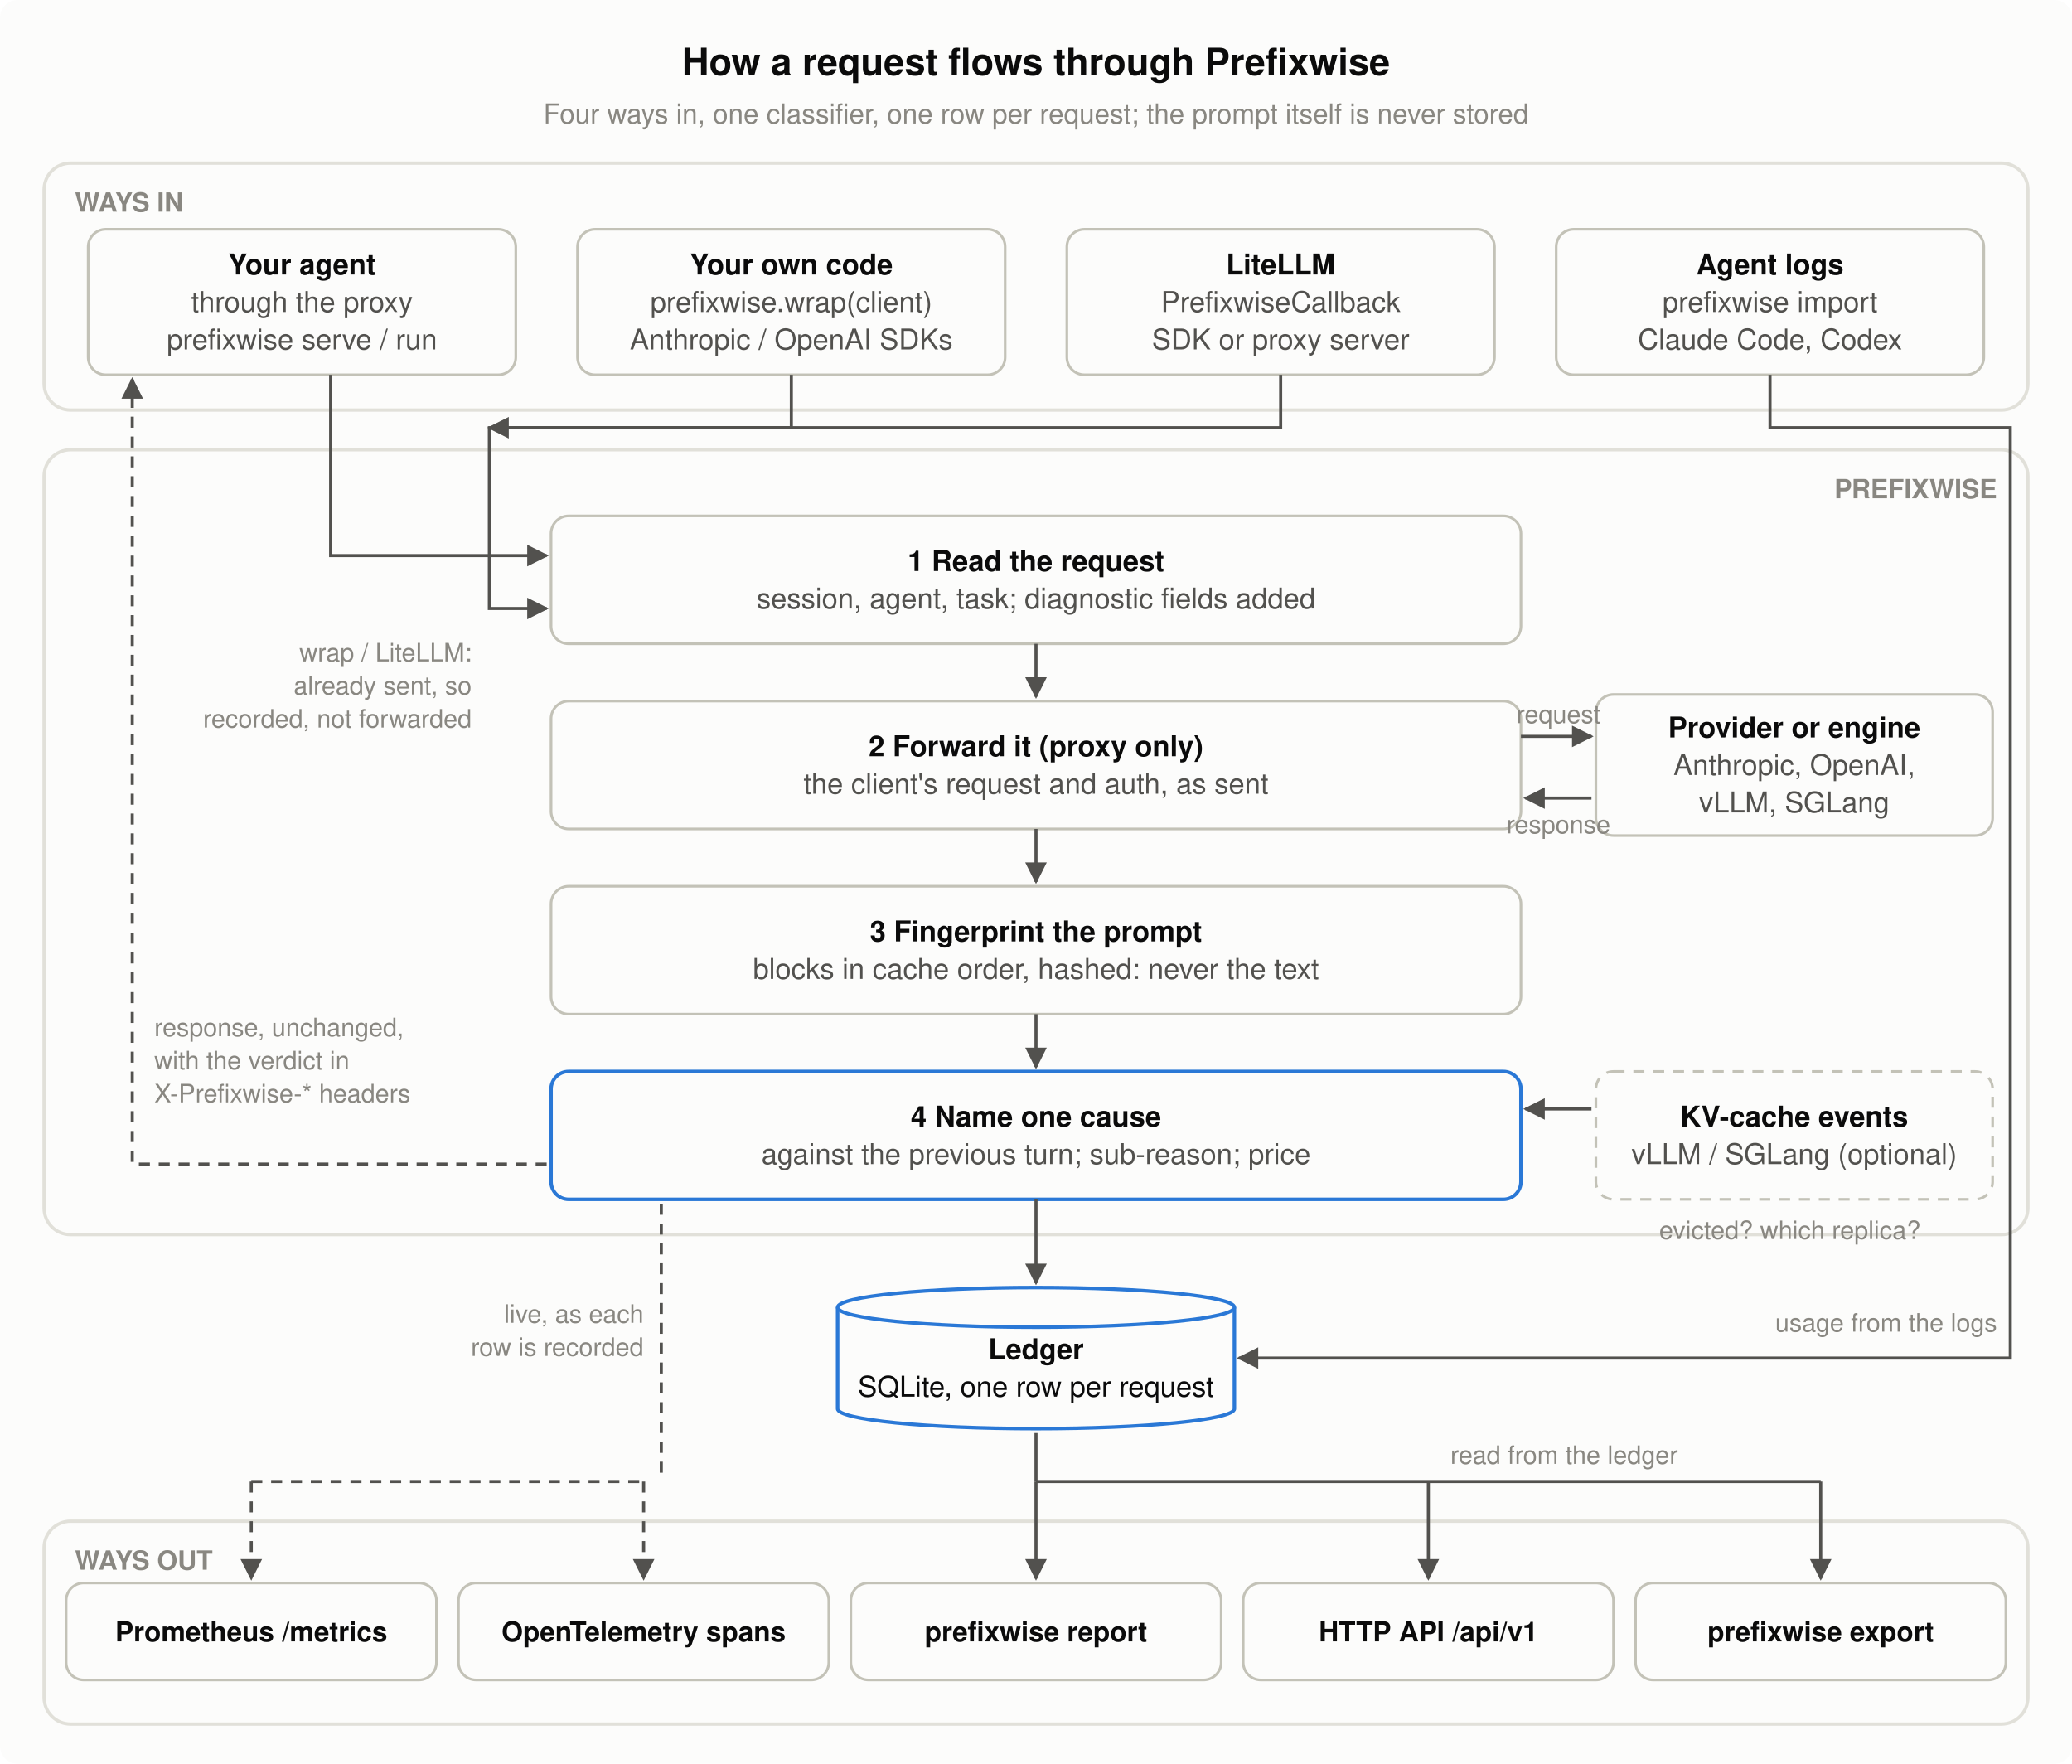
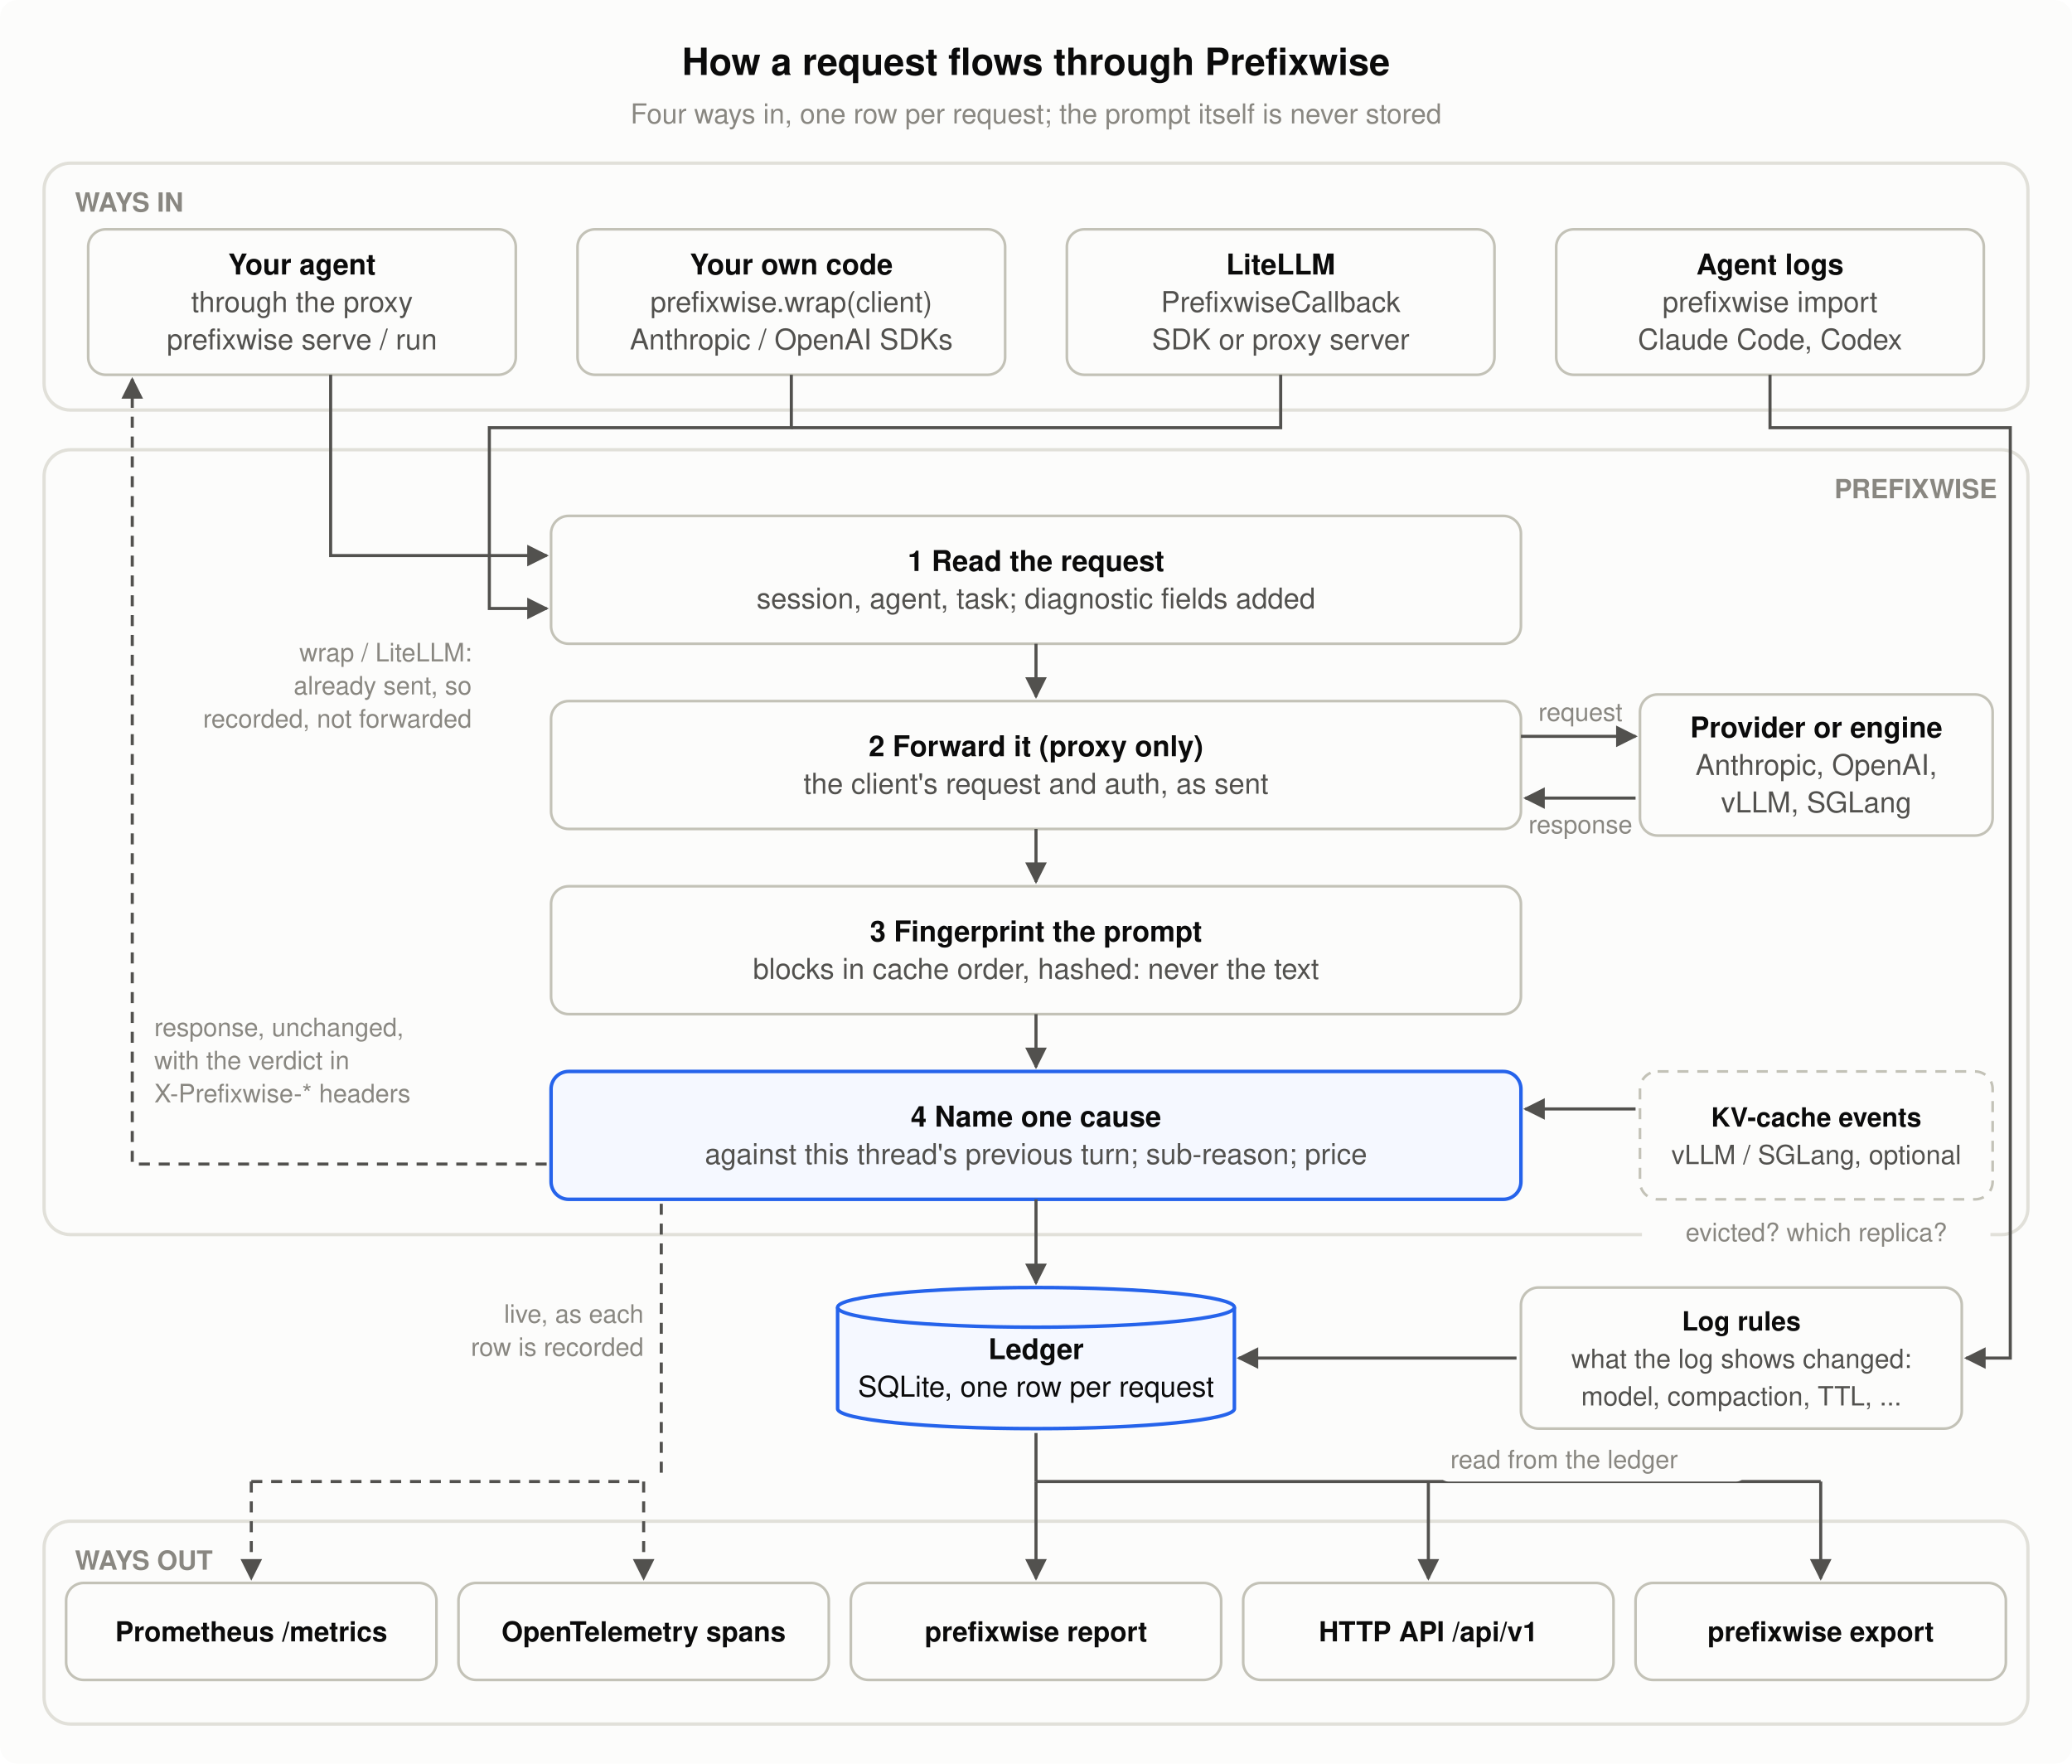
- <svg xmlns="http://www.w3.org/2000/svg" width="940" height="800" viewBox="0 0 940 800" role="img" aria-label="How a request flows through Prefixwise: four ways in; read, forward (proxy only), fingerprint and name one cause; the response back with the verdict in headers; one ledger row; Prometheus and OpenTelemetry live, report, API and export from the ledger" font-family="system-ui, -apple-system, 'Segoe UI', Helvetica, Arial, sans-serif">
+ <svg xmlns="http://www.w3.org/2000/svg" width="940" height="800" viewBox="0 0 940 800" role="img" aria-label="How a request flows through Prefixwise: four ways in; read, forward (proxy only), fingerprint and name one cause; the response back with the verdict in headers; agent logs through their own rules; one ledger row; Prometheus and OpenTelemetry live, report, API and export from the ledger" font-family="system-ui, -apple-system, 'Segoe UI', Helvetica, Arial, sans-serif">
  <defs>
    <marker id="a" viewBox="0 0 10 10" refX="9" refY="5" markerWidth="7" markerHeight="7" orient="auto-start-reverse">
      <path d="M0,0 L10,5 L0,10 z" fill="#52514e" />
    </marker>
  </defs>
  <rect width="940" height="800" rx="8" fill="#fcfcfb" />
  <text x="470.0" y="34.0" fill="#0b0b0b" font-size="17" text-anchor="middle" font-weight="600">How a request flows through Prefixwise</text>
-   <text x="470.0" y="56.0" fill="#898781" font-size="12.5" text-anchor="middle" font-weight="400">Four ways in, one classifier, one row per request; the prompt itself is never stored</text>
+   <text x="470.0" y="56.0" fill="#898781" font-size="12.5" text-anchor="middle" font-weight="400">Four ways in, one row per request; the prompt itself is never stored</text>
  <rect x="20" y="74" width="900" height="112" rx="12" fill="none" stroke="#e1e0d9" stroke-width="1.5" />
  <text x="34.0" y="96.0" fill="#898781" font-size="12" text-anchor="start" font-weight="600">WAYS IN</text>
  <rect x="40" y="104" width="194" height="66" rx="8" fill="#fcfcfb" stroke="#c3c2b7" stroke-width="1.2" />
  <text x="137.0" y="124.5" fill="#0b0b0b" font-size="13" text-anchor="middle" font-weight="600">Your agent</text>
  <text x="137.0" y="141.5" fill="#52514e" font-size="13" text-anchor="middle" font-weight="400">through the proxy</text>
  <text x="137.0" y="158.5" fill="#52514e" font-size="13" text-anchor="middle" font-weight="400">prefixwise serve / run</text>
  <rect x="262" y="104" width="194" height="66" rx="8" fill="#fcfcfb" stroke="#c3c2b7" stroke-width="1.2" />
  <text x="359.0" y="124.5" fill="#0b0b0b" font-size="13" text-anchor="middle" font-weight="600">Your own code</text>
  <text x="359.0" y="141.5" fill="#52514e" font-size="13" text-anchor="middle" font-weight="400">prefixwise.wrap(client)</text>
  <text x="359.0" y="158.5" fill="#52514e" font-size="13" text-anchor="middle" font-weight="400">Anthropic / OpenAI SDKs</text>
  <rect x="484" y="104" width="194" height="66" rx="8" fill="#fcfcfb" stroke="#c3c2b7" stroke-width="1.2" />
  <text x="581.0" y="124.5" fill="#0b0b0b" font-size="13" text-anchor="middle" font-weight="600">LiteLLM</text>
  <text x="581.0" y="141.5" fill="#52514e" font-size="13" text-anchor="middle" font-weight="400">PrefixwiseCallback</text>
  <text x="581.0" y="158.5" fill="#52514e" font-size="13" text-anchor="middle" font-weight="400">SDK or proxy server</text>
  <rect x="706" y="104" width="194" height="66" rx="8" fill="#fcfcfb" stroke="#c3c2b7" stroke-width="1.2" />
  <text x="803.0" y="124.5" fill="#0b0b0b" font-size="13" text-anchor="middle" font-weight="600">Agent logs</text>
  <text x="803.0" y="141.5" fill="#52514e" font-size="13" text-anchor="middle" font-weight="400">prefixwise import</text>
  <text x="803.0" y="158.5" fill="#52514e" font-size="13" text-anchor="middle" font-weight="400">Claude Code, Codex</text>
  <rect x="20" y="204" width="900" height="356" rx="12" fill="none" stroke="#e1e0d9" stroke-width="1.5" />
  <text x="906.0" y="226.0" fill="#898781" font-size="12" text-anchor="end" font-weight="600">PREFIXWISE</text>
  <rect x="250" y="234" width="440" height="58" rx="8" fill="#fcfcfb" stroke="#c3c2b7" stroke-width="1.2" />
  <text x="470.0" y="259.0" fill="#0b0b0b" font-size="13" text-anchor="middle" font-weight="600">1  Read the request</text>
  <text x="470.0" y="276.0" fill="#52514e" font-size="13" text-anchor="middle" font-weight="400">session, agent, task; diagnostic fields added</text>
  <rect x="250" y="318" width="440" height="58" rx="8" fill="#fcfcfb" stroke="#c3c2b7" stroke-width="1.2" />
  <text x="470.0" y="343.0" fill="#0b0b0b" font-size="13" text-anchor="middle" font-weight="600">2  Forward it (proxy only)</text>
  <text x="470.0" y="360.0" fill="#52514e" font-size="13" text-anchor="middle" font-weight="400">the client's request and auth, as sent</text>
  <rect x="250" y="402" width="440" height="58" rx="8" fill="#fcfcfb" stroke="#c3c2b7" stroke-width="1.2" />
  <text x="470.0" y="427.0" fill="#0b0b0b" font-size="13" text-anchor="middle" font-weight="600">3  Fingerprint the prompt</text>
  <text x="470.0" y="444.0" fill="#52514e" font-size="13" text-anchor="middle" font-weight="400">blocks in cache order, hashed: never the text</text>
-   <rect x="250" y="486" width="440" height="58" rx="8" fill="#fcfcfb" stroke="#2a78d6" stroke-width="1.6" />
+   <rect x="250" y="486" width="440" height="58" rx="8" fill="#f5f8ff" stroke="#2563eb" stroke-width="1.6" />
  <text x="470.0" y="511.0" fill="#0b0b0b" font-size="13" text-anchor="middle" font-weight="600">4  Name one cause</text>
-   <text x="470.0" y="528.0" fill="#52514e" font-size="13" text-anchor="middle" font-weight="400">against the previous turn; sub-reason; price</text>
+   <text x="470.0" y="528.0" fill="#52514e" font-size="13" text-anchor="middle" font-weight="400">against this thread's previous turn; sub-reason; price</text>
  <path d="M470.0,292.0 L470.0,316.0" fill="none" stroke="#52514e" stroke-width="1.4" marker-end="url(#a)" />
  <path d="M470.0,376.0 L470.0,400.0" fill="none" stroke="#52514e" stroke-width="1.4" marker-end="url(#a)" />
  <path d="M470.0,460.0 L470.0,484.0" fill="none" stroke="#52514e" stroke-width="1.4" marker-end="url(#a)" />
  <path d="M150.0,170.0 L150.0,252.0 L248.0,252.0" fill="none" stroke="#52514e" stroke-width="1.4" marker-end="url(#a)" />
  <path d="M359.0,170.0 L359.0,194.0 L222.0,194.0 L222.0,276.0 L248.0,276.0" fill="none" stroke="#52514e" stroke-width="1.4" marker-end="url(#a)" />
-   <path d="M581.0,170.0 L581.0,194.0 L222.0,194.0" fill="none" stroke="#52514e" stroke-width="1.4" marker-end="url(#a)" />
+   <path d="M581.0,170.0 L581.0,194.0 L359.0,194.0" fill="none" stroke="#52514e" stroke-width="1.4" />
  <text x="214.0" y="300.0" fill="#898781" font-size="11.5" text-anchor="end" font-weight="400">wrap / LiteLLM:</text>
  <text x="214.0" y="315.0" fill="#898781" font-size="11.5" text-anchor="end" font-weight="400">already sent, so</text>
  <text x="214.0" y="330.0" fill="#898781" font-size="11.5" text-anchor="end" font-weight="400">recorded, not forwarded</text>
  <path d="M248.0,528.0 L60.0,528.0 L60.0,172.0" fill="none" stroke="#52514e" stroke-width="1.4" stroke-dasharray="5 4" marker-end="url(#a)" />
  <text x="70.0" y="470.0" fill="#898781" font-size="11.5" text-anchor="start" font-weight="400">response, unchanged,</text>
  <text x="70.0" y="485.0" fill="#898781" font-size="11.5" text-anchor="start" font-weight="400">with the verdict in</text>
  <text x="70.0" y="500.0" fill="#898781" font-size="11.5" text-anchor="start" font-weight="400">X-Prefixwise-* headers</text>
-   <rect x="724" y="315" width="180" height="64" rx="8" fill="#fcfcfb" stroke="#c3c2b7" stroke-width="1.2" />
-   <text x="814.0" y="334.5" fill="#0b0b0b" font-size="13" text-anchor="middle" font-weight="600">Provider or engine</text>
-   <text x="814.0" y="351.5" fill="#52514e" font-size="13" text-anchor="middle" font-weight="400">Anthropic, OpenAI,</text>
-   <text x="814.0" y="368.5" fill="#52514e" font-size="13" text-anchor="middle" font-weight="400">vLLM, SGLang</text>
-   <path d="M690.0,334.0 L722.0,334.0" fill="none" stroke="#52514e" stroke-width="1.4" marker-end="url(#a)" />
-   <text x="707.0" y="328.0" fill="#898781" font-size="11.5" text-anchor="middle" font-weight="400">request</text>
-   <path d="M722.0,362.0 L692.0,362.0" fill="none" stroke="#52514e" stroke-width="1.4" marker-end="url(#a)" />
-   <text x="707.0" y="378.0" fill="#898781" font-size="11.5" text-anchor="middle" font-weight="400">response</text>
-   <rect x="724" y="486" width="180" height="58" rx="8" fill="#fcfcfb" stroke="#c3c2b7" stroke-width="1.2" stroke-dasharray="5 4" />
-   <text x="814.0" y="511.0" fill="#0b0b0b" font-size="13" text-anchor="middle" font-weight="600">KV-cache events</text>
-   <text x="814.0" y="528.0" fill="#52514e" font-size="13" text-anchor="middle" font-weight="400">vLLM / SGLang (optional)</text>
-   <path d="M722.0,503.0 L692.0,503.0" fill="none" stroke="#52514e" stroke-width="1.4" marker-end="url(#a)" />
-   <text x="812.0" y="562.0" fill="#898781" font-size="11.5" text-anchor="middle" font-weight="400">evicted? which replica?</text>
-   <path d="M380,593 V639 A90.0,9 0 0 0 560,639 V593" fill="#fcfcfb" stroke="#2a78d6" stroke-width="1.6" />
-   <ellipse cx="470.0" cy="593" rx="90.0" ry="9" fill="#fcfcfb" stroke="#2a78d6" stroke-width="1.6" />
+   <rect x="744" y="315" width="160" height="64" rx="8" fill="#fcfcfb" stroke="#c3c2b7" stroke-width="1.2" />
+   <text x="824.0" y="334.5" fill="#0b0b0b" font-size="13" text-anchor="middle" font-weight="600">Provider or engine</text>
+   <text x="824.0" y="351.5" fill="#52514e" font-size="13" text-anchor="middle" font-weight="400">Anthropic, OpenAI,</text>
+   <text x="824.0" y="368.5" fill="#52514e" font-size="13" text-anchor="middle" font-weight="400">vLLM, SGLang</text>
+   <path d="M690.0,334.0 L742.0,334.0" fill="none" stroke="#52514e" stroke-width="1.4" marker-end="url(#a)" />
+   <text x="717.0" y="327.0" fill="#898781" font-size="11.5" text-anchor="middle" font-weight="400">request</text>
+   <path d="M742.0,362.0 L692.0,362.0" fill="none" stroke="#52514e" stroke-width="1.4" marker-end="url(#a)" />
+   <text x="717.0" y="378.0" fill="#898781" font-size="11.5" text-anchor="middle" font-weight="400">response</text>
+   <rect x="744" y="486" width="160" height="58" rx="8" fill="#fcfcfb" stroke="#c3c2b7" stroke-width="1.2" stroke-dasharray="5 4" />
+   <text x="824.0" y="511.0" fill="#0b0b0b" font-size="12" text-anchor="middle" font-weight="600">KV-cache events</text>
+   <text x="824.0" y="528.0" fill="#52514e" font-size="12" text-anchor="middle" font-weight="400">vLLM / SGLang, optional</text>
+   <path d="M742.0,503.0 L692.0,503.0" fill="none" stroke="#52514e" stroke-width="1.4" marker-end="url(#a)" />
+   <rect x="744.9" y="551.5" width="158.1" height="17.5" rx="4" fill="#fcfcfb" />
+   <text x="824.0" y="563.0" fill="#898781" font-size="11.5" text-anchor="middle" font-weight="400">evicted? which replica?</text>
+   <rect x="690" y="584" width="200" height="64" rx="8" fill="#fcfcfb" stroke="#c3c2b7" stroke-width="1.2" />
+   <text x="790.0" y="603.5" fill="#0b0b0b" font-size="12" text-anchor="middle" font-weight="600">Log rules</text>
+   <text x="790.0" y="620.5" fill="#52514e" font-size="12" text-anchor="middle" font-weight="400">what the log shows changed:</text>
+   <text x="790.0" y="637.5" fill="#52514e" font-size="12" text-anchor="middle" font-weight="400">model, compaction, TTL, ...</text>
+   <path d="M803.0,170.0 L803.0,194.0 L912.0,194.0 L912.0,616.0 L892.0,616.0" fill="none" stroke="#52514e" stroke-width="1.4" marker-end="url(#a)" />
+   <path d="M688.0,616.0 L562.0,616.0" fill="none" stroke="#52514e" stroke-width="1.4" marker-end="url(#a)" />
+   <path d="M380,593 V639 A90.0,9 0 0 0 560,639 V593" fill="#f5f8ff" stroke="#2563eb" stroke-width="1.6" />
+   <ellipse cx="470.0" cy="593" rx="90.0" ry="9" fill="#f5f8ff" stroke="#2563eb" stroke-width="1.6" />
  <text x="470.0" y="616.5" fill="#0b0b0b" font-size="13" text-anchor="middle" font-weight="600">Ledger</text>
  <text x="470.0" y="633.5" fill="#0b0b0b" font-size="13" text-anchor="middle" font-weight="400">SQLite, one row per request</text>
  <path d="M470.0,544.0 L470.0,582.0" fill="none" stroke="#52514e" stroke-width="1.4" marker-end="url(#a)" />
-   <path d="M803.0,170.0 L803.0,194.0 L912.0,194.0 L912.0,616.0 L562.0,616.0" fill="none" stroke="#52514e" stroke-width="1.4" marker-end="url(#a)" />
-   <text x="906.0" y="604.0" fill="#898781" font-size="11.5" text-anchor="end" font-weight="400">usage from the logs</text>
  <rect x="20" y="690" width="900" height="92" rx="12" fill="none" stroke="#e1e0d9" stroke-width="1.5" />
  <text x="34.0" y="712.0" fill="#898781" font-size="12" text-anchor="start" font-weight="600">WAYS OUT</text>
  <rect x="30.0" y="718" width="168" height="44" rx="8" fill="#fcfcfb" stroke="#c3c2b7" stroke-width="1.2" />
  <text x="114.0" y="744.5" fill="#0b0b0b" font-size="12.5" text-anchor="middle" font-weight="600">Prometheus /metrics</text>
  <rect x="208.0" y="718" width="168" height="44" rx="8" fill="#fcfcfb" stroke="#c3c2b7" stroke-width="1.2" />
  <text x="292.0" y="744.5" fill="#0b0b0b" font-size="12.5" text-anchor="middle" font-weight="600">OpenTelemetry spans</text>
  <rect x="386.0" y="718" width="168" height="44" rx="8" fill="#fcfcfb" stroke="#c3c2b7" stroke-width="1.2" />
  <text x="470.0" y="744.5" fill="#0b0b0b" font-size="12.5" text-anchor="middle" font-weight="600">prefixwise report</text>
  <rect x="564.0" y="718" width="168" height="44" rx="8" fill="#fcfcfb" stroke="#c3c2b7" stroke-width="1.2" />
  <text x="648.0" y="744.5" fill="#0b0b0b" font-size="12.5" text-anchor="middle" font-weight="600">HTTP API /api/v1</text>
  <rect x="742.0" y="718" width="168" height="44" rx="8" fill="#fcfcfb" stroke="#c3c2b7" stroke-width="1.2" />
  <text x="826.0" y="744.5" fill="#0b0b0b" font-size="12.5" text-anchor="middle" font-weight="600">prefixwise export</text>
  <path d="M300,546 V672 M114.0,672 H292.0" fill="none" stroke="#52514e" stroke-width="1.4" stroke-dasharray="5 4" />
  <path d="M114.0,672.0 L114.0,716.0" fill="none" stroke="#52514e" stroke-width="1.4" stroke-dasharray="5 4" marker-end="url(#a)" />
  <path d="M292.0,672.0 L292.0,716.0" fill="none" stroke="#52514e" stroke-width="1.4" stroke-dasharray="5 4" marker-end="url(#a)" />
  <text x="292.0" y="600.0" fill="#898781" font-size="11.5" text-anchor="end" font-weight="400">live, as each</text>
  <text x="292.0" y="615.0" fill="#898781" font-size="11.5" text-anchor="end" font-weight="400">row is recorded</text>
  <path d="M470.0,650 V672 M470.0,672 H826.0" fill="none" stroke="#52514e" stroke-width="1.4" />
  <path d="M470.0,672.0 L470.0,716.0" fill="none" stroke="#52514e" stroke-width="1.4" marker-end="url(#a)" />
  <path d="M648.0,672.0 L648.0,716.0" fill="none" stroke="#52514e" stroke-width="1.4" marker-end="url(#a)" />
  <path d="M826.0,672.0 L826.0,716.0" fill="none" stroke="#52514e" stroke-width="1.4" marker-end="url(#a)" />
-   <text x="658.0" y="664.0" fill="#898781" font-size="11.5" text-anchor="start" font-weight="400">read from the ledger</text>
+   <rect x="653.0" y="654.5" width="138.8" height="17.5" rx="4" fill="#fcfcfb" />
+   <text x="658.0" y="666.0" fill="#898781" font-size="11.5" text-anchor="start" font-weight="400">read from the ledger</text>
</svg>
